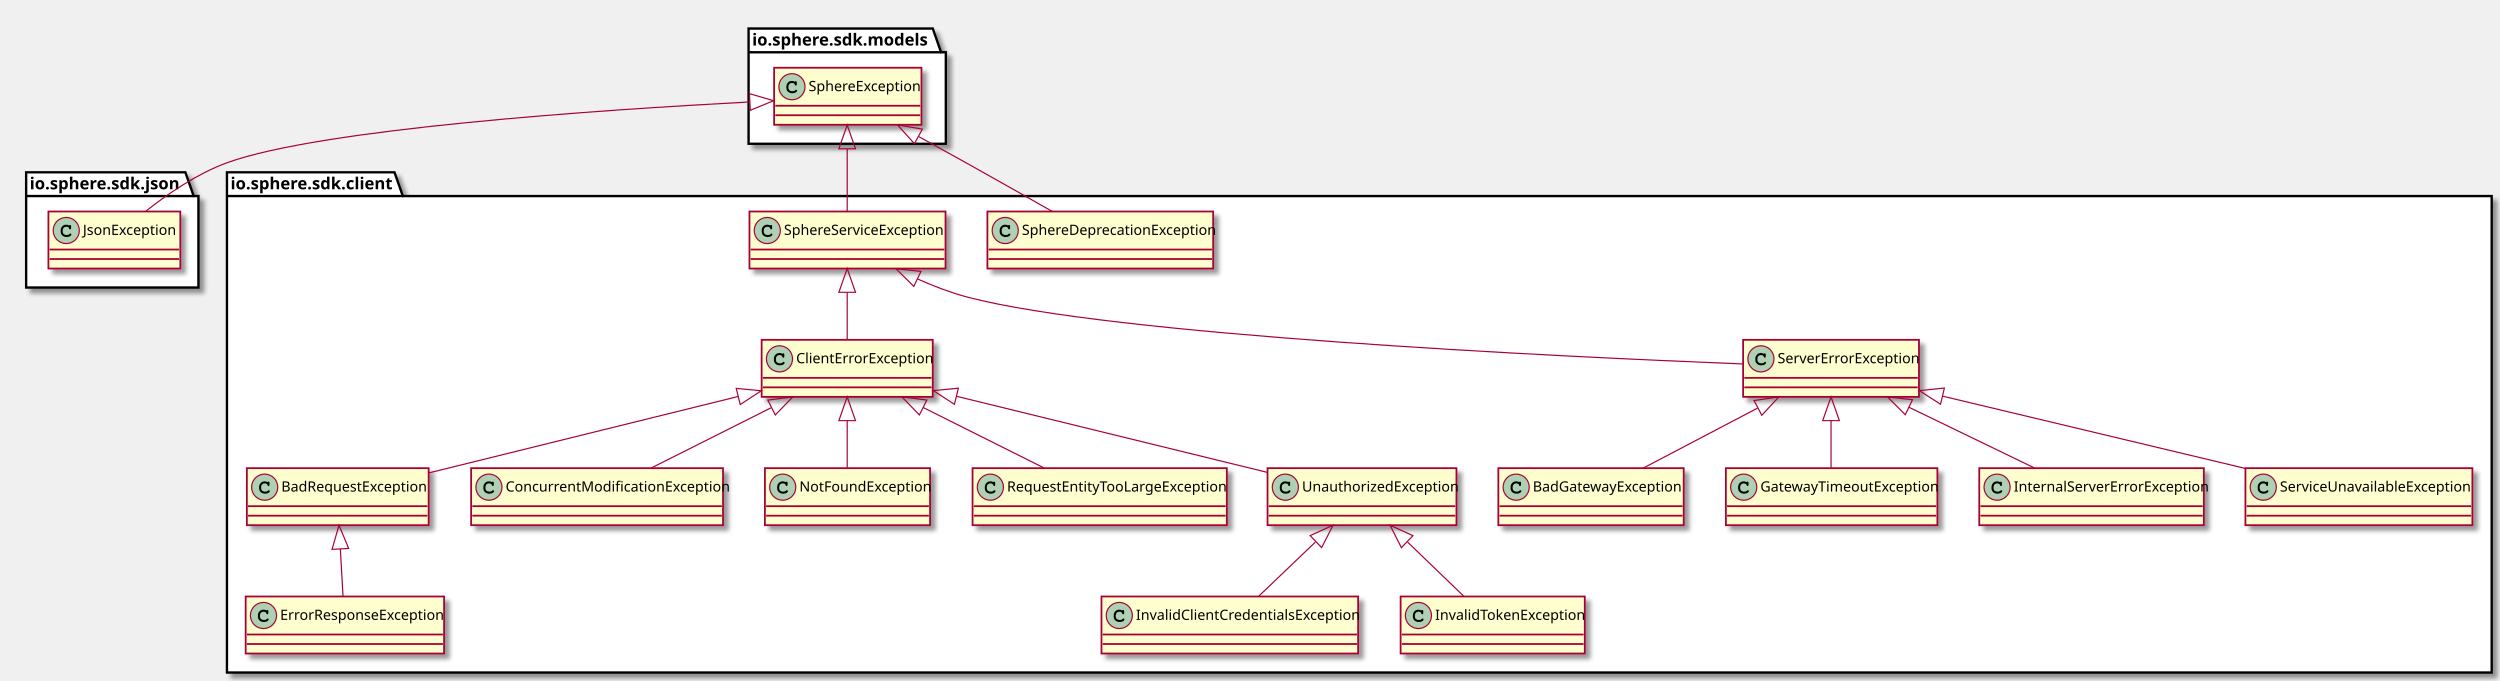
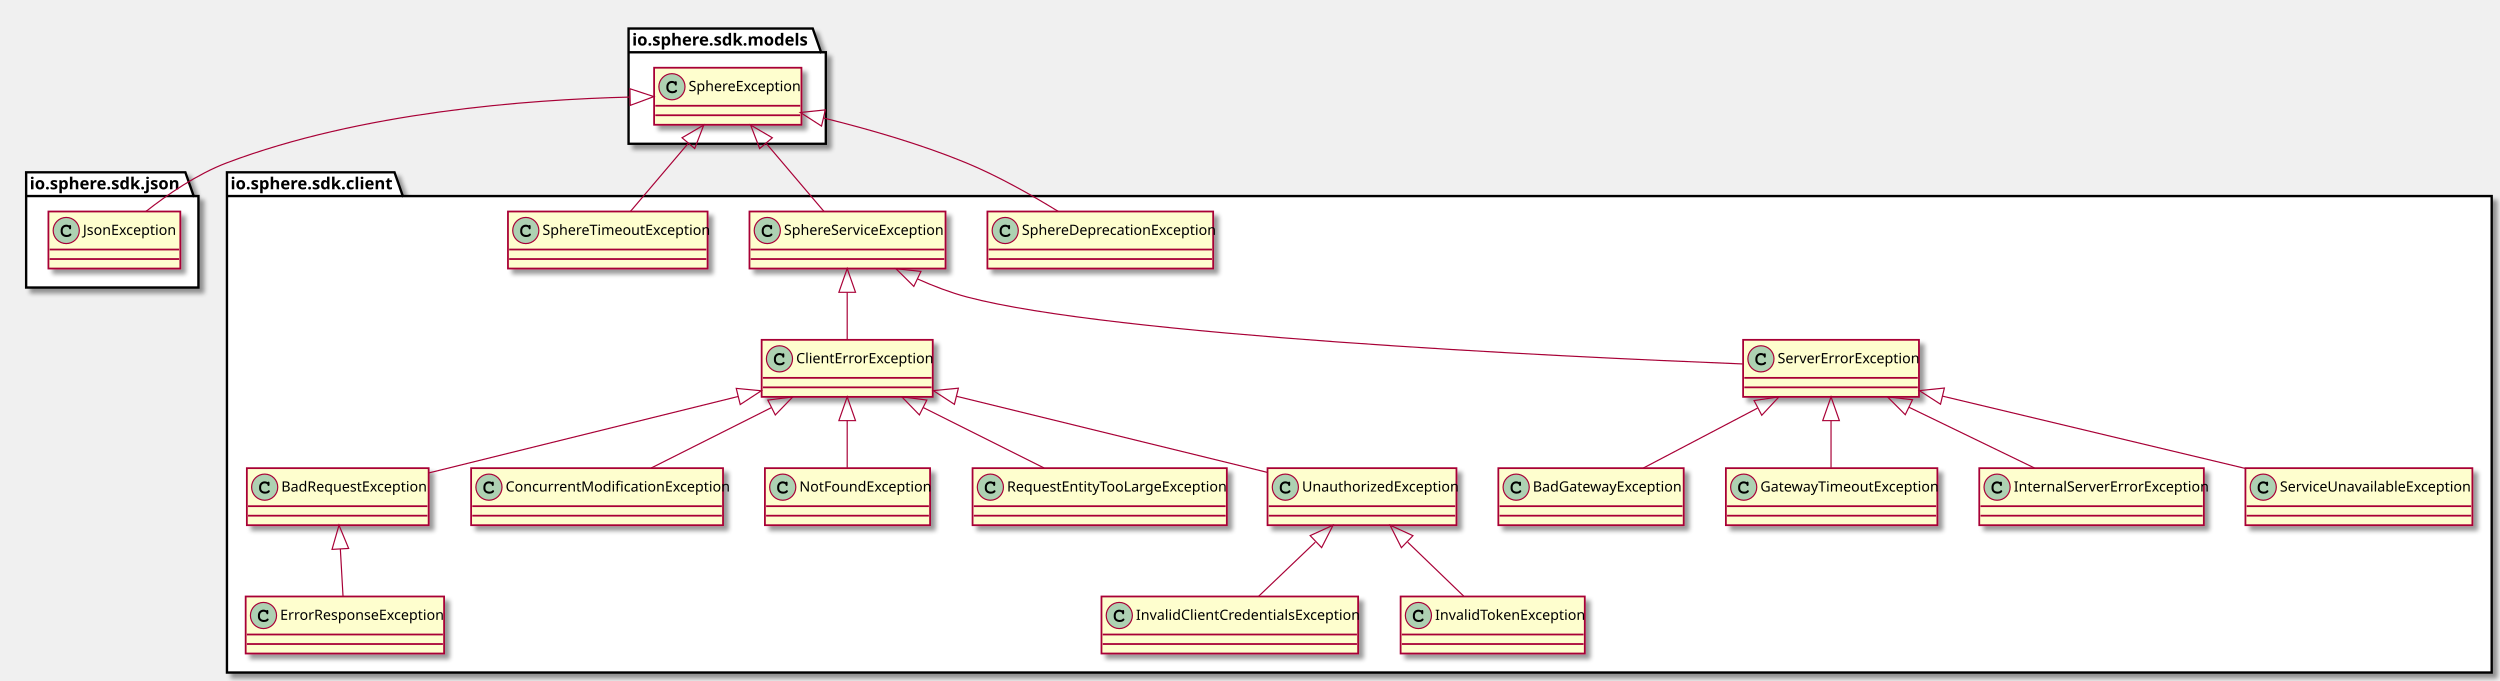
<svg xmlns="http://www.w3.org/2000/svg" height="573pt" style="width:2104px;height:573px;" version="1.1" viewBox="0 0 2104 573" width="2104pt">
  <defs>
    <filter height="300%" id="f1" width="300%" x="-1" y="-1">
      <feGaussianBlur result="blurOut" stdDeviation="2.0" />
      <feColorMatrix in="blurOut" result="blurOut2" type="matrix" values="0 0 0 0 0 0 0 0 0 0 0 0 0 0 0 0 0 0 .4 0" />
      <feOffset dx="4.0" dy="4.0" in="blurOut2" result="blurOut3" />
      <feBlend in="SourceGraphic" in2="blurOut3" mode="normal" />
    </filter>
  </defs>
  <g>
-     <polygon fill="#FFFFFF" filter="url(#f1)" points="630,24,785,24,792,43.992,796,43.992,796,121,630,121,630,24" style="stroke: #000000; stroke-width: 2.0;" />
-     <line style="stroke: #000000; stroke-width: 2.0;" x1="630" x2="792" y1="43.992" y2="43.992" />
-     <text fill="#000000" font-family="sans-serif" font-size="14" font-weight="bold" lengthAdjust="spacingAndGlyphs" textLength="149" x="633" y="38.313">io.sphere.sdk.models</text>
+     <polygon fill="#FFFFFF" filter="url(#f1)" points="529,24,684,24,691,43.992,695,43.992,695,121,529,121,529,24" style="stroke: #000000; stroke-width: 2.0;" />
+     <line style="stroke: #000000; stroke-width: 2.0;" x1="529" x2="691" y1="43.992" y2="43.992" />
+     <text fill="#000000" font-family="sans-serif" font-size="14" font-weight="bold" lengthAdjust="spacingAndGlyphs" textLength="149" x="532" y="38.313">io.sphere.sdk.models</text>
    <polygon fill="#FFFFFF" filter="url(#f1)" points="22,145,156,145,163,164.992,167,164.992,167,242,22,242,22,145" style="stroke: #000000; stroke-width: 2.0;" />
    <line style="stroke: #000000; stroke-width: 2.0;" x1="22" x2="163" y1="164.992" y2="164.992" />
    <text fill="#000000" font-family="sans-serif" font-size="14" font-weight="bold" lengthAdjust="spacingAndGlyphs" textLength="128" x="25" y="159.313">io.sphere.sdk.json</text>
    <polygon fill="#FFFFFF" filter="url(#f1)" points="191,145,332,145,339,164.992,2097,164.992,2097,566,191,566,191,145" style="stroke: #000000; stroke-width: 2.0;" />
    <line style="stroke: #000000; stroke-width: 2.0;" x1="191" x2="339" y1="164.992" y2="164.992" />
    <text fill="#000000" font-family="sans-serif" font-size="14" font-weight="bold" lengthAdjust="spacingAndGlyphs" textLength="135" x="194" y="159.313">io.sphere.sdk.client</text>
-     <rect fill="#FEFECE" filter="url(#f1)" height="48" style="stroke: #A80036; stroke-width: 1.5;" width="124" x="651.5" y="57" />
-     <ellipse cx="666.5" cy="73" fill="#ADD1B2" rx="11" ry="11" style="stroke: #A80036; stroke-width: 1.0;" />
-     <path d="M668.844,68.672 L669.016,68.75 C669.234,68.438 669.438,68.344 669.734,68.344 C670.031,68.344 670.312,68.484 670.469,68.75 C670.562,68.906 670.578,69.031 670.578,69.469 L670.578,70.891 C670.578,71.312 670.547,71.5 670.438,71.656 C670.266,71.875 670,72.016 669.734,72.016 C669.516,72.016 669.281,71.906 669.141,71.766 C669,71.641 668.969,71.516 668.906,71.109 C668.812,70.703 668.641,70.484 668.156,70.203 C667.688,69.953 667.078,69.797 666.5,69.797 C664.766,69.797 663.516,71.109 663.516,72.891 L663.516,73.984 C663.516,75.688 664.812,76.781 666.859,76.781 C667.625,76.781 668.312,76.656 668.734,76.391 C668.922,76.297 668.922,76.297 669.375,75.812 C669.562,75.625 669.766,75.547 669.984,75.547 C670.453,75.547 670.844,75.938 670.844,76.391 C670.844,76.781 670.516,77.234 669.938,77.641 C669.188,78.188 668.031,78.484 666.812,78.484 C663.922,78.484 661.812,76.594 661.812,74.016 L661.812,72.891 C661.812,70.172 663.812,68.094 666.438,68.094 C667.312,68.094 667.906,68.234 668.844,68.672 Z " />
-     <text fill="#000000" font-family="sans-serif" font-size="12" lengthAdjust="spacingAndGlyphs" textLength="92" x="680.5" y="76.7">SphereException</text>
-     <line style="stroke: #A80036; stroke-width: 1.5;" x1="652.5" x2="774.5" y1="89" y2="89" />
-     <line style="stroke: #A80036; stroke-width: 1.5;" x1="652.5" x2="774.5" y1="97" y2="97" />
+     <rect fill="#FEFECE" filter="url(#f1)" height="48" style="stroke: #A80036; stroke-width: 1.5;" width="124" x="550.5" y="57" />
+     <ellipse cx="565.5" cy="73" fill="#ADD1B2" rx="11" ry="11" style="stroke: #A80036; stroke-width: 1.0;" />
+     <path d="M567.844,68.672 L568.016,68.75 C568.234,68.438 568.438,68.344 568.734,68.344 C569.031,68.344 569.312,68.484 569.469,68.75 C569.562,68.906 569.578,69.031 569.578,69.469 L569.578,70.891 C569.578,71.312 569.547,71.5 569.438,71.656 C569.266,71.875 569,72.016 568.734,72.016 C568.516,72.016 568.281,71.906 568.141,71.766 C568,71.641 567.969,71.516 567.906,71.109 C567.812,70.703 567.641,70.484 567.156,70.203 C566.688,69.953 566.078,69.797 565.5,69.797 C563.766,69.797 562.516,71.109 562.516,72.891 L562.516,73.984 C562.516,75.688 563.812,76.781 565.859,76.781 C566.625,76.781 567.312,76.656 567.734,76.391 C567.922,76.297 567.922,76.297 568.375,75.812 C568.562,75.625 568.766,75.547 568.984,75.547 C569.453,75.547 569.844,75.938 569.844,76.391 C569.844,76.781 569.516,77.234 568.938,77.641 C568.188,78.188 567.031,78.484 565.812,78.484 C562.922,78.484 560.812,76.594 560.812,74.016 L560.812,72.891 C560.812,70.172 562.812,68.094 565.438,68.094 C566.312,68.094 566.906,68.234 567.844,68.672 Z " />
+     <text fill="#000000" font-family="sans-serif" font-size="12" lengthAdjust="spacingAndGlyphs" textLength="92" x="579.5" y="76.7">SphereException</text>
+     <line style="stroke: #A80036; stroke-width: 1.5;" x1="551.5" x2="673.5" y1="89" y2="89" />
+     <line style="stroke: #A80036; stroke-width: 1.5;" x1="551.5" x2="673.5" y1="97" y2="97" />
    <rect fill="#FEFECE" filter="url(#f1)" height="48" style="stroke: #A80036; stroke-width: 1.5;" width="111" x="40.75" y="178" />
    <ellipse cx="55.75" cy="194" fill="#ADD1B2" rx="11" ry="11" style="stroke: #A80036; stroke-width: 1.0;" />
    <path d="M58.094,189.672 L58.266,189.75 C58.484,189.438 58.688,189.344 58.984,189.344 C59.281,189.344 59.562,189.484 59.719,189.75 C59.812,189.906 59.828,190.031 59.828,190.469 L59.828,191.891 C59.828,192.312 59.797,192.5 59.688,192.656 C59.516,192.875 59.25,193.016 58.984,193.016 C58.766,193.016 58.531,192.906 58.391,192.766 C58.25,192.641 58.219,192.516 58.156,192.109 C58.062,191.703 57.891,191.484 57.406,191.203 C56.938,190.953 56.328,190.797 55.75,190.797 C54.016,190.797 52.766,192.109 52.766,193.891 L52.766,194.984 C52.766,196.688 54.062,197.781 56.109,197.781 C56.875,197.781 57.562,197.656 57.984,197.391 C58.172,197.297 58.172,197.297 58.625,196.812 C58.812,196.625 59.016,196.547 59.234,196.547 C59.703,196.547 60.094,196.938 60.094,197.391 C60.094,197.781 59.766,198.234 59.188,198.641 C58.438,199.188 57.281,199.484 56.062,199.484 C53.172,199.484 51.062,197.594 51.062,195.016 L51.062,193.891 C51.062,191.172 53.062,189.094 55.688,189.094 C56.562,189.094 57.156,189.234 58.094,189.672 Z " />
    <text fill="#000000" font-family="sans-serif" font-size="12" lengthAdjust="spacingAndGlyphs" textLength="79" x="69.75" y="197.7">JsonException</text>
    <line style="stroke: #A80036; stroke-width: 1.5;" x1="41.75" x2="150.75" y1="210" y2="210" />
    <line style="stroke: #A80036; stroke-width: 1.5;" x1="41.75" x2="150.75" y1="218" y2="218" />
    <rect fill="#FEFECE" filter="url(#f1)" height="48" style="stroke: #A80036; stroke-width: 1.5;" width="190" x="831" y="178" />
    <ellipse cx="846" cy="194" fill="#ADD1B2" rx="11" ry="11" style="stroke: #A80036; stroke-width: 1.0;" />
    <path d="M848.344,189.672 L848.516,189.75 C848.734,189.438 848.938,189.344 849.234,189.344 C849.531,189.344 849.812,189.484 849.969,189.75 C850.062,189.906 850.078,190.031 850.078,190.469 L850.078,191.891 C850.078,192.312 850.047,192.5 849.938,192.656 C849.766,192.875 849.5,193.016 849.234,193.016 C849.016,193.016 848.781,192.906 848.641,192.766 C848.5,192.641 848.469,192.516 848.406,192.109 C848.312,191.703 848.141,191.484 847.656,191.203 C847.188,190.953 846.578,190.797 846,190.797 C844.266,190.797 843.016,192.109 843.016,193.891 L843.016,194.984 C843.016,196.688 844.312,197.781 846.359,197.781 C847.125,197.781 847.812,197.656 848.234,197.391 C848.422,197.297 848.422,197.297 848.875,196.812 C849.062,196.625 849.266,196.547 849.484,196.547 C849.953,196.547 850.344,196.938 850.344,197.391 C850.344,197.781 850.016,198.234 849.438,198.641 C848.688,199.188 847.531,199.484 846.312,199.484 C843.422,199.484 841.312,197.594 841.312,195.016 L841.312,193.891 C841.312,191.172 843.312,189.094 845.938,189.094 C846.812,189.094 847.406,189.234 848.344,189.672 Z " />
    <text fill="#000000" font-family="sans-serif" font-size="12" lengthAdjust="spacingAndGlyphs" textLength="158" x="860" y="197.7">SphereDeprecationException</text>
    <line style="stroke: #A80036; stroke-width: 1.5;" x1="832" x2="1020" y1="210" y2="210" />
    <line style="stroke: #A80036; stroke-width: 1.5;" x1="832" x2="1020" y1="218" y2="218" />
    <rect fill="#FEFECE" filter="url(#f1)" height="48" style="stroke: #A80036; stroke-width: 1.5;" width="165" x="630.75" y="178" />
    <ellipse cx="645.75" cy="194" fill="#ADD1B2" rx="11" ry="11" style="stroke: #A80036; stroke-width: 1.0;" />
    <path d="M648.094,189.672 L648.266,189.75 C648.484,189.438 648.688,189.344 648.984,189.344 C649.281,189.344 649.562,189.484 649.719,189.75 C649.812,189.906 649.828,190.031 649.828,190.469 L649.828,191.891 C649.828,192.312 649.797,192.5 649.688,192.656 C649.516,192.875 649.25,193.016 648.984,193.016 C648.766,193.016 648.531,192.906 648.391,192.766 C648.25,192.641 648.219,192.516 648.156,192.109 C648.062,191.703 647.891,191.484 647.406,191.203 C646.938,190.953 646.328,190.797 645.75,190.797 C644.016,190.797 642.766,192.109 642.766,193.891 L642.766,194.984 C642.766,196.688 644.062,197.781 646.109,197.781 C646.875,197.781 647.562,197.656 647.984,197.391 C648.172,197.297 648.172,197.297 648.625,196.812 C648.812,196.625 649.016,196.547 649.234,196.547 C649.703,196.547 650.094,196.938 650.094,197.391 C650.094,197.781 649.766,198.234 649.188,198.641 C648.438,199.188 647.281,199.484 646.062,199.484 C643.172,199.484 641.062,197.594 641.062,195.016 L641.062,193.891 C641.062,191.172 643.062,189.094 645.688,189.094 C646.562,189.094 647.156,189.234 648.094,189.672 Z " />
    <text fill="#000000" font-family="sans-serif" font-size="12" lengthAdjust="spacingAndGlyphs" textLength="133" x="659.75" y="197.7">SphereServiceException</text>
    <line style="stroke: #A80036; stroke-width: 1.5;" x1="631.75" x2="794.75" y1="210" y2="210" />
    <line style="stroke: #A80036; stroke-width: 1.5;" x1="631.75" x2="794.75" y1="218" y2="218" />
    <rect fill="#FEFECE" filter="url(#f1)" height="48" style="stroke: #A80036; stroke-width: 1.5;" width="144" x="641" y="286" />
    <ellipse cx="656" cy="302" fill="#ADD1B2" rx="11" ry="11" style="stroke: #A80036; stroke-width: 1.0;" />
    <path d="M658.344,297.672 L658.516,297.75 C658.734,297.438 658.938,297.344 659.234,297.344 C659.531,297.344 659.812,297.484 659.969,297.75 C660.062,297.906 660.078,298.031 660.078,298.469 L660.078,299.891 C660.078,300.312 660.047,300.5 659.938,300.656 C659.766,300.875 659.5,301.016 659.234,301.016 C659.016,301.016 658.781,300.906 658.641,300.766 C658.5,300.641 658.469,300.516 658.406,300.109 C658.312,299.703 658.141,299.484 657.656,299.203 C657.188,298.953 656.578,298.797 656,298.797 C654.266,298.797 653.016,300.109 653.016,301.891 L653.016,302.984 C653.016,304.688 654.312,305.781 656.359,305.781 C657.125,305.781 657.812,305.656 658.234,305.391 C658.422,305.297 658.422,305.297 658.875,304.812 C659.062,304.625 659.266,304.547 659.484,304.547 C659.953,304.547 660.344,304.938 660.344,305.391 C660.344,305.781 660.016,306.234 659.438,306.641 C658.688,307.188 657.531,307.484 656.312,307.484 C653.422,307.484 651.312,305.594 651.312,303.016 L651.312,301.891 C651.312,299.172 653.312,297.094 655.938,297.094 C656.812,297.094 657.406,297.234 658.344,297.672 Z " />
    <text fill="#000000" font-family="sans-serif" font-size="12" lengthAdjust="spacingAndGlyphs" textLength="112" x="670" y="305.7">ClientErrorException</text>
    <line style="stroke: #A80036; stroke-width: 1.5;" x1="642" x2="784" y1="318" y2="318" />
    <line style="stroke: #A80036; stroke-width: 1.5;" x1="642" x2="784" y1="326" y2="326" />
    <rect fill="#FEFECE" filter="url(#f1)" height="48" style="stroke: #A80036; stroke-width: 1.5;" width="153" x="207.75" y="394" />
    <ellipse cx="222.75" cy="410" fill="#ADD1B2" rx="11" ry="11" style="stroke: #A80036; stroke-width: 1.0;" />
    <path d="M225.094,405.672 L225.266,405.75 C225.484,405.438 225.688,405.344 225.984,405.344 C226.281,405.344 226.562,405.484 226.719,405.75 C226.812,405.906 226.828,406.031 226.828,406.469 L226.828,407.891 C226.828,408.312 226.797,408.5 226.688,408.656 C226.516,408.875 226.25,409.016 225.984,409.016 C225.766,409.016 225.531,408.906 225.391,408.766 C225.25,408.641 225.219,408.516 225.156,408.109 C225.062,407.703 224.891,407.484 224.406,407.203 C223.938,406.953 223.328,406.797 222.75,406.797 C221.016,406.797 219.766,408.109 219.766,409.891 L219.766,410.984 C219.766,412.688 221.062,413.781 223.109,413.781 C223.875,413.781 224.562,413.656 224.984,413.391 C225.172,413.297 225.172,413.297 225.625,412.812 C225.812,412.625 226.016,412.547 226.234,412.547 C226.703,412.547 227.094,412.938 227.094,413.391 C227.094,413.781 226.766,414.234 226.188,414.641 C225.438,415.188 224.281,415.484 223.062,415.484 C220.172,415.484 218.062,413.594 218.062,411.016 L218.062,409.891 C218.062,407.172 220.062,405.094 222.688,405.094 C223.562,405.094 224.156,405.234 225.094,405.672 Z " />
    <text fill="#000000" font-family="sans-serif" font-size="12" lengthAdjust="spacingAndGlyphs" textLength="121" x="236.75" y="413.7">BadRequestException</text>
    <line style="stroke: #A80036; stroke-width: 1.5;" x1="208.75" x2="359.75" y1="426" y2="426" />
    <line style="stroke: #A80036; stroke-width: 1.5;" x1="208.75" x2="359.75" y1="434" y2="434" />
    <rect fill="#FEFECE" filter="url(#f1)" height="48" style="stroke: #A80036; stroke-width: 1.5;" width="167" x="206.75" y="502" />
    <ellipse cx="221.75" cy="518" fill="#ADD1B2" rx="11" ry="11" style="stroke: #A80036; stroke-width: 1.0;" />
    <path d="M224.094,513.672 L224.266,513.75 C224.484,513.438 224.688,513.344 224.984,513.344 C225.281,513.344 225.562,513.484 225.719,513.75 C225.812,513.906 225.828,514.031 225.828,514.469 L225.828,515.891 C225.828,516.312 225.797,516.5 225.688,516.656 C225.516,516.875 225.25,517.016 224.984,517.016 C224.766,517.016 224.531,516.906 224.391,516.766 C224.25,516.641 224.219,516.516 224.156,516.109 C224.062,515.703 223.891,515.484 223.406,515.203 C222.938,514.953 222.328,514.797 221.75,514.797 C220.016,514.797 218.766,516.109 218.766,517.891 L218.766,518.984 C218.766,520.688 220.062,521.781 222.109,521.781 C222.875,521.781 223.562,521.656 223.984,521.391 C224.172,521.297 224.172,521.297 224.625,520.812 C224.812,520.625 225.016,520.547 225.234,520.547 C225.703,520.547 226.094,520.938 226.094,521.391 C226.094,521.781 225.766,522.234 225.188,522.641 C224.438,523.188 223.281,523.484 222.062,523.484 C219.172,523.484 217.062,521.594 217.062,519.016 L217.062,517.891 C217.062,515.172 219.062,513.094 221.688,513.094 C222.562,513.094 223.156,513.234 224.094,513.672 Z " />
    <text fill="#000000" font-family="sans-serif" font-size="12" lengthAdjust="spacingAndGlyphs" textLength="135" x="235.75" y="521.7">ErrorResponseException</text>
    <line style="stroke: #A80036; stroke-width: 1.5;" x1="207.75" x2="372.75" y1="534" y2="534" />
    <line style="stroke: #A80036; stroke-width: 1.5;" x1="207.75" x2="372.75" y1="542" y2="542" />
    <rect fill="#FEFECE" filter="url(#f1)" height="48" style="stroke: #A80036; stroke-width: 1.5;" width="212" x="396.5" y="394" />
    <ellipse cx="411.5" cy="410" fill="#ADD1B2" rx="11" ry="11" style="stroke: #A80036; stroke-width: 1.0;" />
    <path d="M413.844,405.672 L414.016,405.75 C414.234,405.438 414.438,405.344 414.734,405.344 C415.031,405.344 415.312,405.484 415.469,405.75 C415.562,405.906 415.578,406.031 415.578,406.469 L415.578,407.891 C415.578,408.312 415.547,408.5 415.438,408.656 C415.266,408.875 415,409.016 414.734,409.016 C414.516,409.016 414.281,408.906 414.141,408.766 C414,408.641 413.969,408.516 413.906,408.109 C413.812,407.703 413.641,407.484 413.156,407.203 C412.688,406.953 412.078,406.797 411.5,406.797 C409.766,406.797 408.516,408.109 408.516,409.891 L408.516,410.984 C408.516,412.688 409.812,413.781 411.859,413.781 C412.625,413.781 413.312,413.656 413.734,413.391 C413.922,413.297 413.922,413.297 414.375,412.812 C414.562,412.625 414.766,412.547 414.984,412.547 C415.453,412.547 415.844,412.938 415.844,413.391 C415.844,413.781 415.516,414.234 414.938,414.641 C414.188,415.188 413.031,415.484 411.812,415.484 C408.922,415.484 406.812,413.594 406.812,411.016 L406.812,409.891 C406.812,407.172 408.812,405.094 411.438,405.094 C412.312,405.094 412.906,405.234 413.844,405.672 Z " />
    <text fill="#000000" font-family="sans-serif" font-size="12" lengthAdjust="spacingAndGlyphs" textLength="180" x="425.5" y="413.7">ConcurrentModificationException</text>
    <line style="stroke: #A80036; stroke-width: 1.5;" x1="397.5" x2="607.5" y1="426" y2="426" />
    <line style="stroke: #A80036; stroke-width: 1.5;" x1="397.5" x2="607.5" y1="434" y2="434" />
    <rect fill="#FEFECE" filter="url(#f1)" height="48" style="stroke: #A80036; stroke-width: 1.5;" width="139" x="643.75" y="394" />
    <ellipse cx="658.75" cy="410" fill="#ADD1B2" rx="11" ry="11" style="stroke: #A80036; stroke-width: 1.0;" />
    <path d="M661.094,405.672 L661.266,405.75 C661.484,405.438 661.688,405.344 661.984,405.344 C662.281,405.344 662.562,405.484 662.719,405.75 C662.812,405.906 662.828,406.031 662.828,406.469 L662.828,407.891 C662.828,408.312 662.797,408.5 662.688,408.656 C662.516,408.875 662.25,409.016 661.984,409.016 C661.766,409.016 661.531,408.906 661.391,408.766 C661.25,408.641 661.219,408.516 661.156,408.109 C661.062,407.703 660.891,407.484 660.406,407.203 C659.938,406.953 659.328,406.797 658.75,406.797 C657.016,406.797 655.766,408.109 655.766,409.891 L655.766,410.984 C655.766,412.688 657.062,413.781 659.109,413.781 C659.875,413.781 660.562,413.656 660.984,413.391 C661.172,413.297 661.172,413.297 661.625,412.812 C661.812,412.625 662.016,412.547 662.234,412.547 C662.703,412.547 663.094,412.938 663.094,413.391 C663.094,413.781 662.766,414.234 662.188,414.641 C661.438,415.188 660.281,415.484 659.062,415.484 C656.172,415.484 654.062,413.594 654.062,411.016 L654.062,409.891 C654.062,407.172 656.062,405.094 658.688,405.094 C659.562,405.094 660.156,405.234 661.094,405.672 Z " />
    <text fill="#000000" font-family="sans-serif" font-size="12" lengthAdjust="spacingAndGlyphs" textLength="107" x="672.75" y="413.7">NotFoundException</text>
    <line style="stroke: #A80036; stroke-width: 1.5;" x1="644.75" x2="781.75" y1="426" y2="426" />
    <line style="stroke: #A80036; stroke-width: 1.5;" x1="644.75" x2="781.75" y1="434" y2="434" />
    <rect fill="#FEFECE" filter="url(#f1)" height="48" style="stroke: #A80036; stroke-width: 1.5;" width="214" x="818.5" y="394" />
    <ellipse cx="833.5" cy="410" fill="#ADD1B2" rx="11" ry="11" style="stroke: #A80036; stroke-width: 1.0;" />
    <path d="M835.844,405.672 L836.016,405.75 C836.234,405.438 836.438,405.344 836.734,405.344 C837.031,405.344 837.312,405.484 837.469,405.75 C837.562,405.906 837.578,406.031 837.578,406.469 L837.578,407.891 C837.578,408.312 837.547,408.5 837.438,408.656 C837.266,408.875 837,409.016 836.734,409.016 C836.516,409.016 836.281,408.906 836.141,408.766 C836,408.641 835.969,408.516 835.906,408.109 C835.812,407.703 835.641,407.484 835.156,407.203 C834.688,406.953 834.078,406.797 833.5,406.797 C831.766,406.797 830.516,408.109 830.516,409.891 L830.516,410.984 C830.516,412.688 831.812,413.781 833.859,413.781 C834.625,413.781 835.312,413.656 835.734,413.391 C835.922,413.297 835.922,413.297 836.375,412.812 C836.562,412.625 836.766,412.547 836.984,412.547 C837.453,412.547 837.844,412.938 837.844,413.391 C837.844,413.781 837.516,414.234 836.938,414.641 C836.188,415.188 835.031,415.484 833.812,415.484 C830.922,415.484 828.812,413.594 828.812,411.016 L828.812,409.891 C828.812,407.172 830.812,405.094 833.438,405.094 C834.312,405.094 834.906,405.234 835.844,405.672 Z " />
    <text fill="#000000" font-family="sans-serif" font-size="12" lengthAdjust="spacingAndGlyphs" textLength="182" x="847.5" y="413.7">RequestEntityTooLargeException</text>
    <line style="stroke: #A80036; stroke-width: 1.5;" x1="819.5" x2="1031.5" y1="426" y2="426" />
    <line style="stroke: #A80036; stroke-width: 1.5;" x1="819.5" x2="1031.5" y1="434" y2="434" />
    <rect fill="#FEFECE" filter="url(#f1)" height="48" style="stroke: #A80036; stroke-width: 1.5;" width="159" x="1066.75" y="394" />
    <ellipse cx="1081.75" cy="410" fill="#ADD1B2" rx="11" ry="11" style="stroke: #A80036; stroke-width: 1.0;" />
    <path d="M1084.094,405.672 L1084.266,405.75 C1084.484,405.438 1084.688,405.344 1084.984,405.344 C1085.281,405.344 1085.562,405.484 1085.719,405.75 C1085.812,405.906 1085.828,406.031 1085.828,406.469 L1085.828,407.891 C1085.828,408.312 1085.797,408.5 1085.688,408.656 C1085.516,408.875 1085.25,409.016 1084.984,409.016 C1084.766,409.016 1084.531,408.906 1084.391,408.766 C1084.25,408.641 1084.219,408.516 1084.156,408.109 C1084.062,407.703 1083.891,407.484 1083.406,407.203 C1082.938,406.953 1082.328,406.797 1081.75,406.797 C1080.016,406.797 1078.766,408.109 1078.766,409.891 L1078.766,410.984 C1078.766,412.688 1080.062,413.781 1082.109,413.781 C1082.875,413.781 1083.562,413.656 1083.984,413.391 C1084.172,413.297 1084.172,413.297 1084.625,412.812 C1084.812,412.625 1085.016,412.547 1085.234,412.547 C1085.703,412.547 1086.094,412.938 1086.094,413.391 C1086.094,413.781 1085.766,414.234 1085.188,414.641 C1084.438,415.188 1083.281,415.484 1082.062,415.484 C1079.172,415.484 1077.062,413.594 1077.062,411.016 L1077.062,409.891 C1077.062,407.172 1079.062,405.094 1081.688,405.094 C1082.562,405.094 1083.156,405.234 1084.094,405.672 Z " />
    <text fill="#000000" font-family="sans-serif" font-size="12" lengthAdjust="spacingAndGlyphs" textLength="127" x="1095.75" y="413.7">UnauthorizedException</text>
    <line style="stroke: #A80036; stroke-width: 1.5;" x1="1067.75" x2="1224.75" y1="426" y2="426" />
    <line style="stroke: #A80036; stroke-width: 1.5;" x1="1067.75" x2="1224.75" y1="434" y2="434" />
    <rect fill="#FEFECE" filter="url(#f1)" height="48" style="stroke: #A80036; stroke-width: 1.5;" width="216" x="927" y="502" />
    <ellipse cx="942" cy="518" fill="#ADD1B2" rx="11" ry="11" style="stroke: #A80036; stroke-width: 1.0;" />
    <path d="M944.344,513.672 L944.516,513.75 C944.734,513.438 944.938,513.344 945.234,513.344 C945.531,513.344 945.812,513.484 945.969,513.75 C946.062,513.906 946.078,514.031 946.078,514.469 L946.078,515.891 C946.078,516.312 946.047,516.5 945.938,516.656 C945.766,516.875 945.5,517.016 945.234,517.016 C945.016,517.016 944.781,516.906 944.641,516.766 C944.5,516.641 944.469,516.516 944.406,516.109 C944.312,515.703 944.141,515.484 943.656,515.203 C943.188,514.953 942.578,514.797 942,514.797 C940.266,514.797 939.016,516.109 939.016,517.891 L939.016,518.984 C939.016,520.688 940.312,521.781 942.359,521.781 C943.125,521.781 943.812,521.656 944.234,521.391 C944.422,521.297 944.422,521.297 944.875,520.812 C945.062,520.625 945.266,520.547 945.484,520.547 C945.953,520.547 946.344,520.938 946.344,521.391 C946.344,521.781 946.016,522.234 945.438,522.641 C944.688,523.188 943.531,523.484 942.312,523.484 C939.422,523.484 937.312,521.594 937.312,519.016 L937.312,517.891 C937.312,515.172 939.312,513.094 941.938,513.094 C942.812,513.094 943.406,513.234 944.344,513.672 Z " />
    <text fill="#000000" font-family="sans-serif" font-size="12" lengthAdjust="spacingAndGlyphs" textLength="184" x="956" y="521.7">InvalidClientCredentialsException</text>
    <line style="stroke: #A80036; stroke-width: 1.5;" x1="928" x2="1142" y1="534" y2="534" />
    <line style="stroke: #A80036; stroke-width: 1.5;" x1="928" x2="1142" y1="542" y2="542" />
    <rect fill="#FEFECE" filter="url(#f1)" height="48" style="stroke: #A80036; stroke-width: 1.5;" width="155" x="1178.75" y="502" />
    <ellipse cx="1193.75" cy="518" fill="#ADD1B2" rx="11" ry="11" style="stroke: #A80036; stroke-width: 1.0;" />
    <path d="M1196.094,513.672 L1196.266,513.75 C1196.484,513.438 1196.688,513.344 1196.984,513.344 C1197.281,513.344 1197.562,513.484 1197.719,513.75 C1197.812,513.906 1197.828,514.031 1197.828,514.469 L1197.828,515.891 C1197.828,516.312 1197.797,516.5 1197.688,516.656 C1197.516,516.875 1197.25,517.016 1196.984,517.016 C1196.766,517.016 1196.531,516.906 1196.391,516.766 C1196.25,516.641 1196.219,516.516 1196.156,516.109 C1196.062,515.703 1195.891,515.484 1195.406,515.203 C1194.938,514.953 1194.328,514.797 1193.75,514.797 C1192.016,514.797 1190.766,516.109 1190.766,517.891 L1190.766,518.984 C1190.766,520.688 1192.062,521.781 1194.109,521.781 C1194.875,521.781 1195.562,521.656 1195.984,521.391 C1196.172,521.297 1196.172,521.297 1196.625,520.812 C1196.812,520.625 1197.016,520.547 1197.234,520.547 C1197.703,520.547 1198.094,520.938 1198.094,521.391 C1198.094,521.781 1197.766,522.234 1197.188,522.641 C1196.438,523.188 1195.281,523.484 1194.062,523.484 C1191.172,523.484 1189.062,521.594 1189.062,519.016 L1189.062,517.891 C1189.062,515.172 1191.062,513.094 1193.688,513.094 C1194.562,513.094 1195.156,513.234 1196.094,513.672 Z " />
    <text fill="#000000" font-family="sans-serif" font-size="12" lengthAdjust="spacingAndGlyphs" textLength="123" x="1207.75" y="521.7">InvalidTokenException</text>
    <line style="stroke: #A80036; stroke-width: 1.5;" x1="1179.75" x2="1332.75" y1="534" y2="534" />
    <line style="stroke: #A80036; stroke-width: 1.5;" x1="1179.75" x2="1332.75" y1="542" y2="542" />
    <rect fill="#FEFECE" filter="url(#f1)" height="48" style="stroke: #A80036; stroke-width: 1.5;" width="148" x="1467" y="286" />
    <ellipse cx="1482" cy="302" fill="#ADD1B2" rx="11" ry="11" style="stroke: #A80036; stroke-width: 1.0;" />
    <path d="M1484.344,297.672 L1484.516,297.75 C1484.734,297.438 1484.938,297.344 1485.234,297.344 C1485.531,297.344 1485.812,297.484 1485.969,297.75 C1486.062,297.906 1486.078,298.031 1486.078,298.469 L1486.078,299.891 C1486.078,300.312 1486.047,300.5 1485.938,300.656 C1485.766,300.875 1485.5,301.016 1485.234,301.016 C1485.016,301.016 1484.781,300.906 1484.641,300.766 C1484.5,300.641 1484.469,300.516 1484.406,300.109 C1484.312,299.703 1484.141,299.484 1483.656,299.203 C1483.188,298.953 1482.578,298.797 1482,298.797 C1480.266,298.797 1479.016,300.109 1479.016,301.891 L1479.016,302.984 C1479.016,304.688 1480.312,305.781 1482.359,305.781 C1483.125,305.781 1483.812,305.656 1484.234,305.391 C1484.422,305.297 1484.422,305.297 1484.875,304.812 C1485.062,304.625 1485.266,304.547 1485.484,304.547 C1485.953,304.547 1486.344,304.938 1486.344,305.391 C1486.344,305.781 1486.016,306.234 1485.438,306.641 C1484.688,307.188 1483.531,307.484 1482.312,307.484 C1479.422,307.484 1477.312,305.594 1477.312,303.016 L1477.312,301.891 C1477.312,299.172 1479.312,297.094 1481.938,297.094 C1482.812,297.094 1483.406,297.234 1484.344,297.672 Z " />
    <text fill="#000000" font-family="sans-serif" font-size="12" lengthAdjust="spacingAndGlyphs" textLength="116" x="1496" y="305.7">ServerErrorException</text>
    <line style="stroke: #A80036; stroke-width: 1.5;" x1="1468" x2="1614" y1="318" y2="318" />
    <line style="stroke: #A80036; stroke-width: 1.5;" x1="1468" x2="1614" y1="326" y2="326" />
    <rect fill="#FEFECE" filter="url(#f1)" height="48" style="stroke: #A80036; stroke-width: 1.5;" width="156" x="1261" y="394" />
    <ellipse cx="1276" cy="410" fill="#ADD1B2" rx="11" ry="11" style="stroke: #A80036; stroke-width: 1.0;" />
    <path d="M1278.344,405.672 L1278.516,405.75 C1278.734,405.438 1278.938,405.344 1279.234,405.344 C1279.531,405.344 1279.812,405.484 1279.969,405.75 C1280.062,405.906 1280.078,406.031 1280.078,406.469 L1280.078,407.891 C1280.078,408.312 1280.047,408.5 1279.938,408.656 C1279.766,408.875 1279.5,409.016 1279.234,409.016 C1279.016,409.016 1278.781,408.906 1278.641,408.766 C1278.5,408.641 1278.469,408.516 1278.406,408.109 C1278.312,407.703 1278.141,407.484 1277.656,407.203 C1277.188,406.953 1276.578,406.797 1276,406.797 C1274.266,406.797 1273.016,408.109 1273.016,409.891 L1273.016,410.984 C1273.016,412.688 1274.312,413.781 1276.359,413.781 C1277.125,413.781 1277.812,413.656 1278.234,413.391 C1278.422,413.297 1278.422,413.297 1278.875,412.812 C1279.062,412.625 1279.266,412.547 1279.484,412.547 C1279.953,412.547 1280.344,412.938 1280.344,413.391 C1280.344,413.781 1280.016,414.234 1279.438,414.641 C1278.688,415.188 1277.531,415.484 1276.312,415.484 C1273.422,415.484 1271.312,413.594 1271.312,411.016 L1271.312,409.891 C1271.312,407.172 1273.312,405.094 1275.938,405.094 C1276.812,405.094 1277.406,405.234 1278.344,405.672 Z " />
    <text fill="#000000" font-family="sans-serif" font-size="12" lengthAdjust="spacingAndGlyphs" textLength="124" x="1290" y="413.7">BadGatewayException</text>
    <line style="stroke: #A80036; stroke-width: 1.5;" x1="1262" x2="1416" y1="426" y2="426" />
    <line style="stroke: #A80036; stroke-width: 1.5;" x1="1262" x2="1416" y1="434" y2="434" />
    <rect fill="#FEFECE" filter="url(#f1)" height="48" style="stroke: #A80036; stroke-width: 1.5;" width="178" x="1452.5" y="394" />
    <ellipse cx="1467.5" cy="410" fill="#ADD1B2" rx="11" ry="11" style="stroke: #A80036; stroke-width: 1.0;" />
    <path d="M1469.844,405.672 L1470.016,405.75 C1470.234,405.438 1470.438,405.344 1470.734,405.344 C1471.031,405.344 1471.312,405.484 1471.469,405.75 C1471.562,405.906 1471.578,406.031 1471.578,406.469 L1471.578,407.891 C1471.578,408.312 1471.547,408.5 1471.438,408.656 C1471.266,408.875 1471,409.016 1470.734,409.016 C1470.516,409.016 1470.281,408.906 1470.141,408.766 C1470,408.641 1469.969,408.516 1469.906,408.109 C1469.812,407.703 1469.641,407.484 1469.156,407.203 C1468.688,406.953 1468.078,406.797 1467.5,406.797 C1465.766,406.797 1464.516,408.109 1464.516,409.891 L1464.516,410.984 C1464.516,412.688 1465.812,413.781 1467.859,413.781 C1468.625,413.781 1469.312,413.656 1469.734,413.391 C1469.922,413.297 1469.922,413.297 1470.375,412.812 C1470.562,412.625 1470.766,412.547 1470.984,412.547 C1471.453,412.547 1471.844,412.938 1471.844,413.391 C1471.844,413.781 1471.516,414.234 1470.938,414.641 C1470.188,415.188 1469.031,415.484 1467.812,415.484 C1464.922,415.484 1462.812,413.594 1462.812,411.016 L1462.812,409.891 C1462.812,407.172 1464.812,405.094 1467.438,405.094 C1468.312,405.094 1468.906,405.234 1469.844,405.672 Z " />
    <text fill="#000000" font-family="sans-serif" font-size="12" lengthAdjust="spacingAndGlyphs" textLength="146" x="1481.5" y="413.7">GatewayTimeoutException</text>
    <line style="stroke: #A80036; stroke-width: 1.5;" x1="1453.5" x2="1629.5" y1="426" y2="426" />
    <line style="stroke: #A80036; stroke-width: 1.5;" x1="1453.5" x2="1629.5" y1="434" y2="434" />
    <rect fill="#FEFECE" filter="url(#f1)" height="48" style="stroke: #A80036; stroke-width: 1.5;" width="189" x="1665.75" y="394" />
    <ellipse cx="1680.75" cy="410" fill="#ADD1B2" rx="11" ry="11" style="stroke: #A80036; stroke-width: 1.0;" />
    <path d="M1683.094,405.672 L1683.266,405.75 C1683.484,405.438 1683.688,405.344 1683.984,405.344 C1684.281,405.344 1684.562,405.484 1684.719,405.75 C1684.812,405.906 1684.828,406.031 1684.828,406.469 L1684.828,407.891 C1684.828,408.312 1684.797,408.5 1684.688,408.656 C1684.516,408.875 1684.25,409.016 1683.984,409.016 C1683.766,409.016 1683.531,408.906 1683.391,408.766 C1683.25,408.641 1683.219,408.516 1683.156,408.109 C1683.062,407.703 1682.891,407.484 1682.406,407.203 C1681.938,406.953 1681.328,406.797 1680.75,406.797 C1679.016,406.797 1677.766,408.109 1677.766,409.891 L1677.766,410.984 C1677.766,412.688 1679.062,413.781 1681.109,413.781 C1681.875,413.781 1682.562,413.656 1682.984,413.391 C1683.172,413.297 1683.172,413.297 1683.625,412.812 C1683.812,412.625 1684.016,412.547 1684.234,412.547 C1684.703,412.547 1685.094,412.938 1685.094,413.391 C1685.094,413.781 1684.766,414.234 1684.188,414.641 C1683.438,415.188 1682.281,415.484 1681.062,415.484 C1678.172,415.484 1676.062,413.594 1676.062,411.016 L1676.062,409.891 C1676.062,407.172 1678.062,405.094 1680.688,405.094 C1681.562,405.094 1682.156,405.234 1683.094,405.672 Z " />
    <text fill="#000000" font-family="sans-serif" font-size="12" lengthAdjust="spacingAndGlyphs" textLength="157" x="1694.75" y="413.7">InternalServerErrorException</text>
    <line style="stroke: #A80036; stroke-width: 1.5;" x1="1666.75" x2="1853.75" y1="426" y2="426" />
    <line style="stroke: #A80036; stroke-width: 1.5;" x1="1666.75" x2="1853.75" y1="434" y2="434" />
    <rect fill="#FEFECE" filter="url(#f1)" height="48" style="stroke: #A80036; stroke-width: 1.5;" width="191" x="1889.75" y="394" />
    <ellipse cx="1904.75" cy="410" fill="#ADD1B2" rx="11" ry="11" style="stroke: #A80036; stroke-width: 1.0;" />
    <path d="M1907.094,405.672 L1907.266,405.75 C1907.484,405.438 1907.688,405.344 1907.984,405.344 C1908.281,405.344 1908.562,405.484 1908.719,405.75 C1908.812,405.906 1908.828,406.031 1908.828,406.469 L1908.828,407.891 C1908.828,408.312 1908.797,408.5 1908.688,408.656 C1908.516,408.875 1908.25,409.016 1907.984,409.016 C1907.766,409.016 1907.531,408.906 1907.391,408.766 C1907.25,408.641 1907.219,408.516 1907.156,408.109 C1907.062,407.703 1906.891,407.484 1906.406,407.203 C1905.938,406.953 1905.328,406.797 1904.75,406.797 C1903.016,406.797 1901.766,408.109 1901.766,409.891 L1901.766,410.984 C1901.766,412.688 1903.062,413.781 1905.109,413.781 C1905.875,413.781 1906.562,413.656 1906.984,413.391 C1907.172,413.297 1907.172,413.297 1907.625,412.812 C1907.812,412.625 1908.016,412.547 1908.234,412.547 C1908.703,412.547 1909.094,412.938 1909.094,413.391 C1909.094,413.781 1908.766,414.234 1908.188,414.641 C1907.438,415.188 1906.281,415.484 1905.062,415.484 C1902.172,415.484 1900.062,413.594 1900.062,411.016 L1900.062,409.891 C1900.062,407.172 1902.062,405.094 1904.688,405.094 C1905.562,405.094 1906.156,405.234 1907.094,405.672 Z " />
    <text fill="#000000" font-family="sans-serif" font-size="12" lengthAdjust="spacingAndGlyphs" textLength="159" x="1918.75" y="413.7">ServiceUnavailableException</text>
    <line style="stroke: #A80036; stroke-width: 1.5;" x1="1890.75" x2="2079.75" y1="426" y2="426" />
    <line style="stroke: #A80036; stroke-width: 1.5;" x1="1890.75" x2="2079.75" y1="434" y2="434" />
-     <path d="M631.062,85.802 C504.999,92.464 269.788,108.337 191,137 C165.771,146.178 140.732,163.474 122.698,177.774 " fill="none" style="stroke: #A80036; stroke-width: 1.0;" />
-     <polygon fill="none" points="630.723,78.811,651.056,84.775,631.441,92.792,630.723,78.811" style="stroke: #A80036; stroke-width: 1.0;" />
-     <path d="M773.305,115.009 C786.408,122.226 800.182,129.846 813,137 C837.117,150.461 864.027,165.694 885.536,177.921 " fill="none" style="stroke: #A80036; stroke-width: 1.0;" />
-     <polygon fill="none" points="769.552,120.934,755.397,105.166,776.295,108.665,769.552,120.934" style="stroke: #A80036; stroke-width: 1.0;" />
-     <path d="M713,125.376 C713,143.122 713,162.938 713,177.832 " fill="none" style="stroke: #A80036; stroke-width: 1.0;" />
-     <polygon fill="none" points="706,125.227,713,105.227,720,125.227,706,125.227" style="stroke: #A80036; stroke-width: 1.0;" />
+     <rect fill="#FEFECE" filter="url(#f1)" height="48" style="stroke: #A80036; stroke-width: 1.5;" width="168" x="427.5" y="178" />
+     <ellipse cx="442.5" cy="194" fill="#ADD1B2" rx="11" ry="11" style="stroke: #A80036; stroke-width: 1.0;" />
+     <path d="M444.844,189.672 L445.016,189.75 C445.234,189.438 445.438,189.344 445.734,189.344 C446.031,189.344 446.312,189.484 446.469,189.75 C446.562,189.906 446.578,190.031 446.578,190.469 L446.578,191.891 C446.578,192.312 446.547,192.5 446.438,192.656 C446.266,192.875 446,193.016 445.734,193.016 C445.516,193.016 445.281,192.906 445.141,192.766 C445,192.641 444.969,192.516 444.906,192.109 C444.812,191.703 444.641,191.484 444.156,191.203 C443.688,190.953 443.078,190.797 442.5,190.797 C440.766,190.797 439.516,192.109 439.516,193.891 L439.516,194.984 C439.516,196.688 440.812,197.781 442.859,197.781 C443.625,197.781 444.312,197.656 444.734,197.391 C444.922,197.297 444.922,197.297 445.375,196.812 C445.562,196.625 445.766,196.547 445.984,196.547 C446.453,196.547 446.844,196.938 446.844,197.391 C446.844,197.781 446.516,198.234 445.938,198.641 C445.188,199.188 444.031,199.484 442.812,199.484 C439.922,199.484 437.812,197.594 437.812,195.016 L437.812,193.891 C437.812,191.172 439.812,189.094 442.438,189.094 C443.312,189.094 443.906,189.234 444.844,189.672 Z " />
+     <text fill="#000000" font-family="sans-serif" font-size="12" lengthAdjust="spacingAndGlyphs" textLength="136" x="456.5" y="197.7">SphereTimeoutException</text>
+     <line style="stroke: #A80036; stroke-width: 1.5;" x1="428.5" x2="594.5" y1="210" y2="210" />
+     <line style="stroke: #A80036; stroke-width: 1.5;" x1="428.5" x2="594.5" y1="218" y2="218" />
+     <path d="M530.178,81.683 C443.33,83.838 303.387,94.521 191,137 C165.887,146.492 140.842,163.771 122.776,177.984 " fill="none" style="stroke: #A80036; stroke-width: 1.0;" />
+     <polygon fill="none" points="530.141,74.683,550.266,81.314,530.398,88.68,530.141,74.683" style="stroke: #A80036; stroke-width: 1.0;" />
+     <path d="M693.151,99.335 C730.385,108.516 774.674,121.192 813,137 C840.095,148.176 868.812,164.505 890.516,177.872 " fill="none" style="stroke: #A80036; stroke-width: 1.0;" />
+     <polygon fill="none" points="691.385,106.11,673.555,94.661,694.633,92.492,691.385,106.11" style="stroke: #A80036; stroke-width: 1.0;" />
+     <path d="M644.888,120.749 C660.887,139.6 679.584,161.628 693.336,177.832 " fill="none" style="stroke: #A80036; stroke-width: 1.0;" />
+     <polygon fill="none" points="639.319,125.005,631.714,105.227,649.992,115.946,639.319,125.005" style="stroke: #A80036; stroke-width: 1.0;" />
    <path d="M713,246.024 C713,259.579 713,274.038 713,285.678 " fill="none" style="stroke: #A80036; stroke-width: 1.0;" />
    <polygon fill="none" points="706,246,713,226,720,246,706,246" style="stroke: #A80036; stroke-width: 1.0;" />
    <path d="M621.212,333.68 C543.554,352.868 433.561,380.046 360.57,398.081 " fill="none" style="stroke: #A80036; stroke-width: 1.0;" />
    <polygon fill="none" points="619.616,326.863,640.711,328.862,622.974,340.455,619.616,326.863" style="stroke: #A80036; stroke-width: 1.0;" />
    <path d="M286.435,462.024 C287.203,475.579 288.021,490.038 288.68,501.678 " fill="none" style="stroke: #A80036; stroke-width: 1.0;" />
    <polygon fill="none" points="279.443,462.364,285.302,442,293.421,461.573,279.443,462.364" style="stroke: #A80036; stroke-width: 1.0;" />
    <path d="M648.901,343.201 C616.371,359.543 577.6,379.021 548.058,393.862 " fill="none" style="stroke: #A80036; stroke-width: 1.0;" />
    <polygon fill="none" points="646.202,336.724,667.216,334,652.487,349.234,646.202,336.724" style="stroke: #A80036; stroke-width: 1.0;" />
    <path d="M713,354.024 C713,367.579 713,382.038 713,393.678 " fill="none" style="stroke: #A80036; stroke-width: 1.0;" />
    <polygon fill="none" points="706,354,713,334,720,354,706,354" style="stroke: #A80036; stroke-width: 1.0;" />
    <path d="M776.945,342.972 C809.722,359.361 848.903,378.952 878.723,393.862 " fill="none" style="stroke: #A80036; stroke-width: 1.0;" />
    <polygon fill="none" points="773.759,349.206,759.001,334,780.02,336.684,773.759,349.206" style="stroke: #A80036; stroke-width: 1.0;" />
    <path d="M804.983,333.518 C882.683,352.539 992.799,379.496 1066.68,397.582 " fill="none" style="stroke: #A80036; stroke-width: 1.0;" />
    <polygon fill="none" points="803.236,340.297,785.474,328.742,806.565,326.699,803.236,340.297" style="stroke: #A80036; stroke-width: 1.0;" />
    <path d="M1106.96,456.28 C1091.14,471.391 1073.35,488.375 1059.42,501.678 " fill="none" style="stroke: #A80036; stroke-width: 1.0;" />
    <polygon fill="none" points="1102.62,450.751,1121.91,442,1112.28,460.876,1102.62,450.751" style="stroke: #A80036; stroke-width: 1.0;" />
    <path d="M1184.69,456.28 C1200.37,471.391 1217.99,488.375 1231.8,501.678 " fill="none" style="stroke: #A80036; stroke-width: 1.0;" />
    <polygon fill="none" points="1179.41,460.919,1169.87,442,1189.13,450.838,1179.41,460.919" style="stroke: #A80036; stroke-width: 1.0;" />
    <path d="M772.167,234.762 C785.591,240.762 800.02,246.307 814,250 C935.742,282.159 1307.08,299.959 1466.74,306.302 " fill="none" style="stroke: #A80036; stroke-width: 1.0;" />
    <polygon fill="none" points="769.063,241.037,754.012,226.123,775.079,228.396,769.063,241.037" style="stroke: #A80036; stroke-width: 1.0;" />
    <path d="M1479.2,343.431 C1448.15,359.725 1411.24,379.09 1383.09,393.862 " fill="none" style="stroke: #A80036; stroke-width: 1.0;" />
    <polygon fill="none" points="1476.21,337.095,1497.17,334,1482.71,349.492,1476.21,337.095" style="stroke: #A80036; stroke-width: 1.0;" />
    <path d="M1541,354.024 C1541,367.579 1541,382.038 1541,393.678 " fill="none" style="stroke: #A80036; stroke-width: 1.0;" />
    <polygon fill="none" points="1534,354,1541,334,1548,354,1534,354" style="stroke: #A80036; stroke-width: 1.0;" />
    <path d="M1606.58,342.744 C1640.54,359.179 1681.25,378.882 1712.2,393.862 " fill="none" style="stroke: #A80036; stroke-width: 1.0;" />
    <polygon fill="none" points="1603.47,349.015,1588.52,334,1609.57,336.413,1603.47,349.015" style="stroke: #A80036; stroke-width: 1.0;" />
    <path d="M1635.12,333.47 C1709.98,351.342 1814.28,376.243 1889.5,394.201 " fill="none" style="stroke: #A80036; stroke-width: 1.0;" />
    <polygon fill="none" points="1633.14,340.195,1615.32,328.742,1636.39,326.578,1633.14,340.195" style="stroke: #A80036; stroke-width: 1.0;" />
+     <path d="M579.112,120.749 C563.113,139.6 544.416,161.628 530.664,177.832 " fill="none" style="stroke: #A80036; stroke-width: 1.0;" />
+     <polygon fill="none" points="574.008,115.946,592.286,105.227,584.681,125.005,574.008,115.946" style="stroke: #A80036; stroke-width: 1.0;" />
  </g>
</svg>
